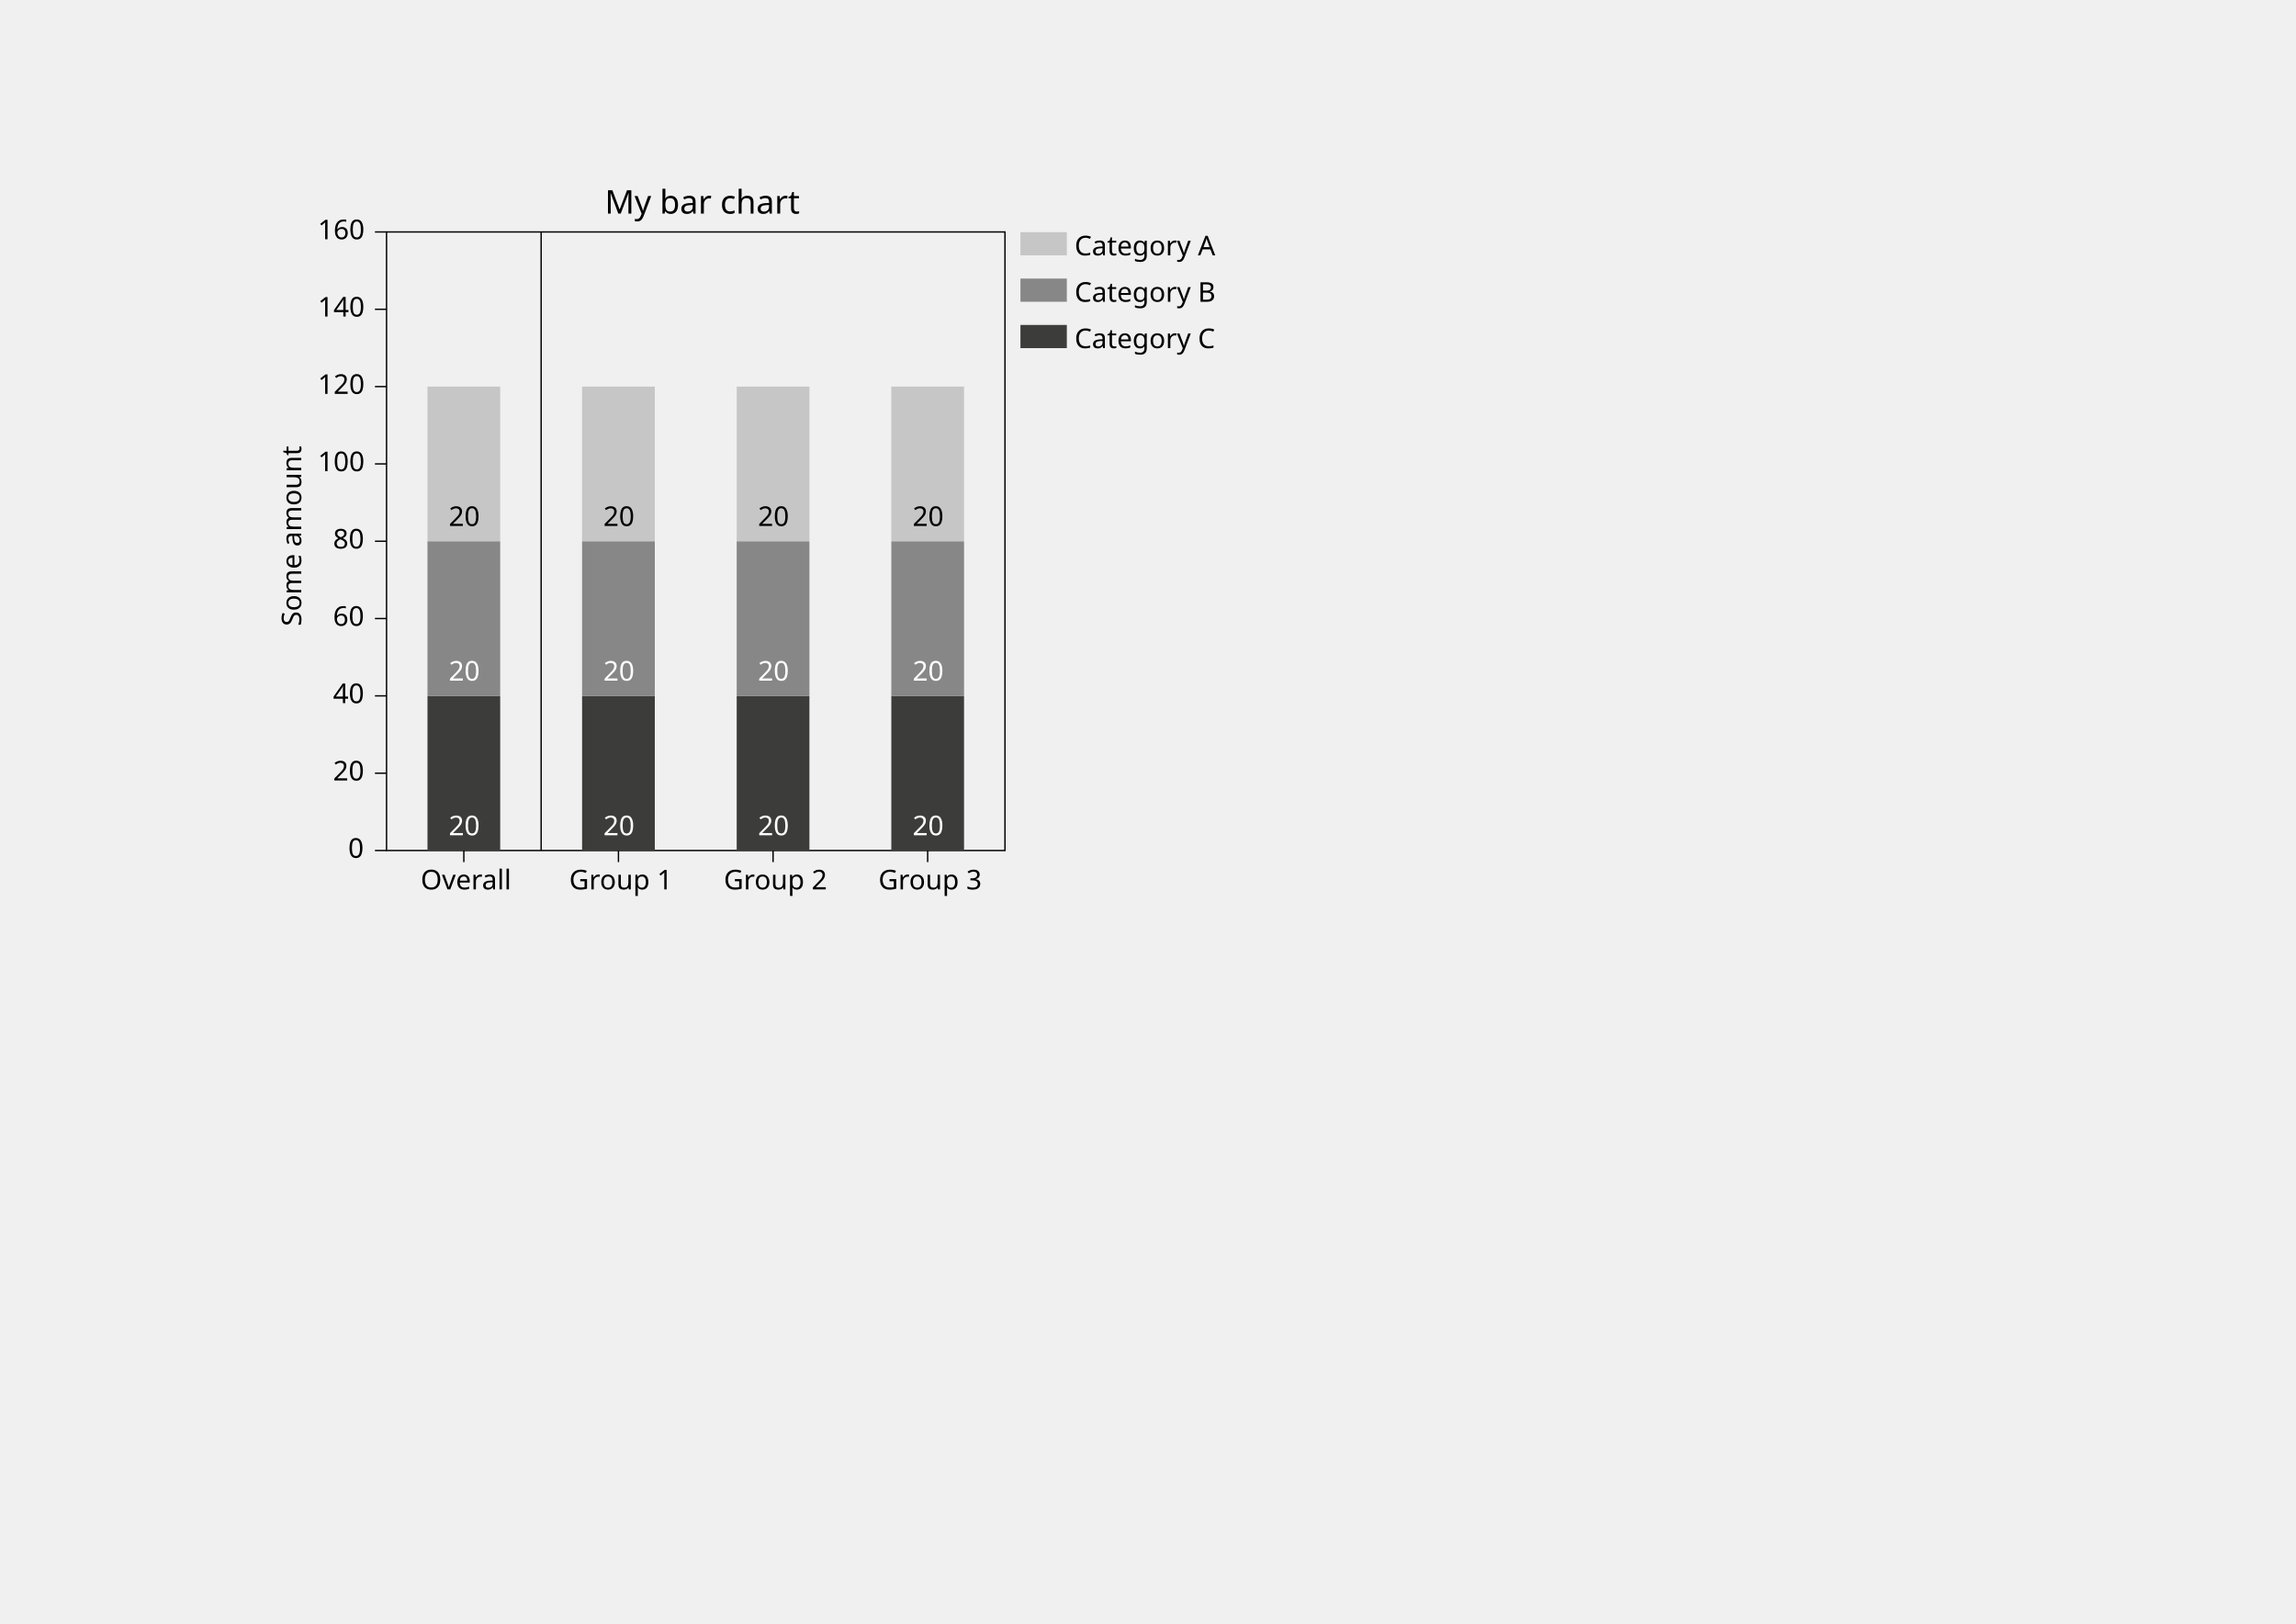
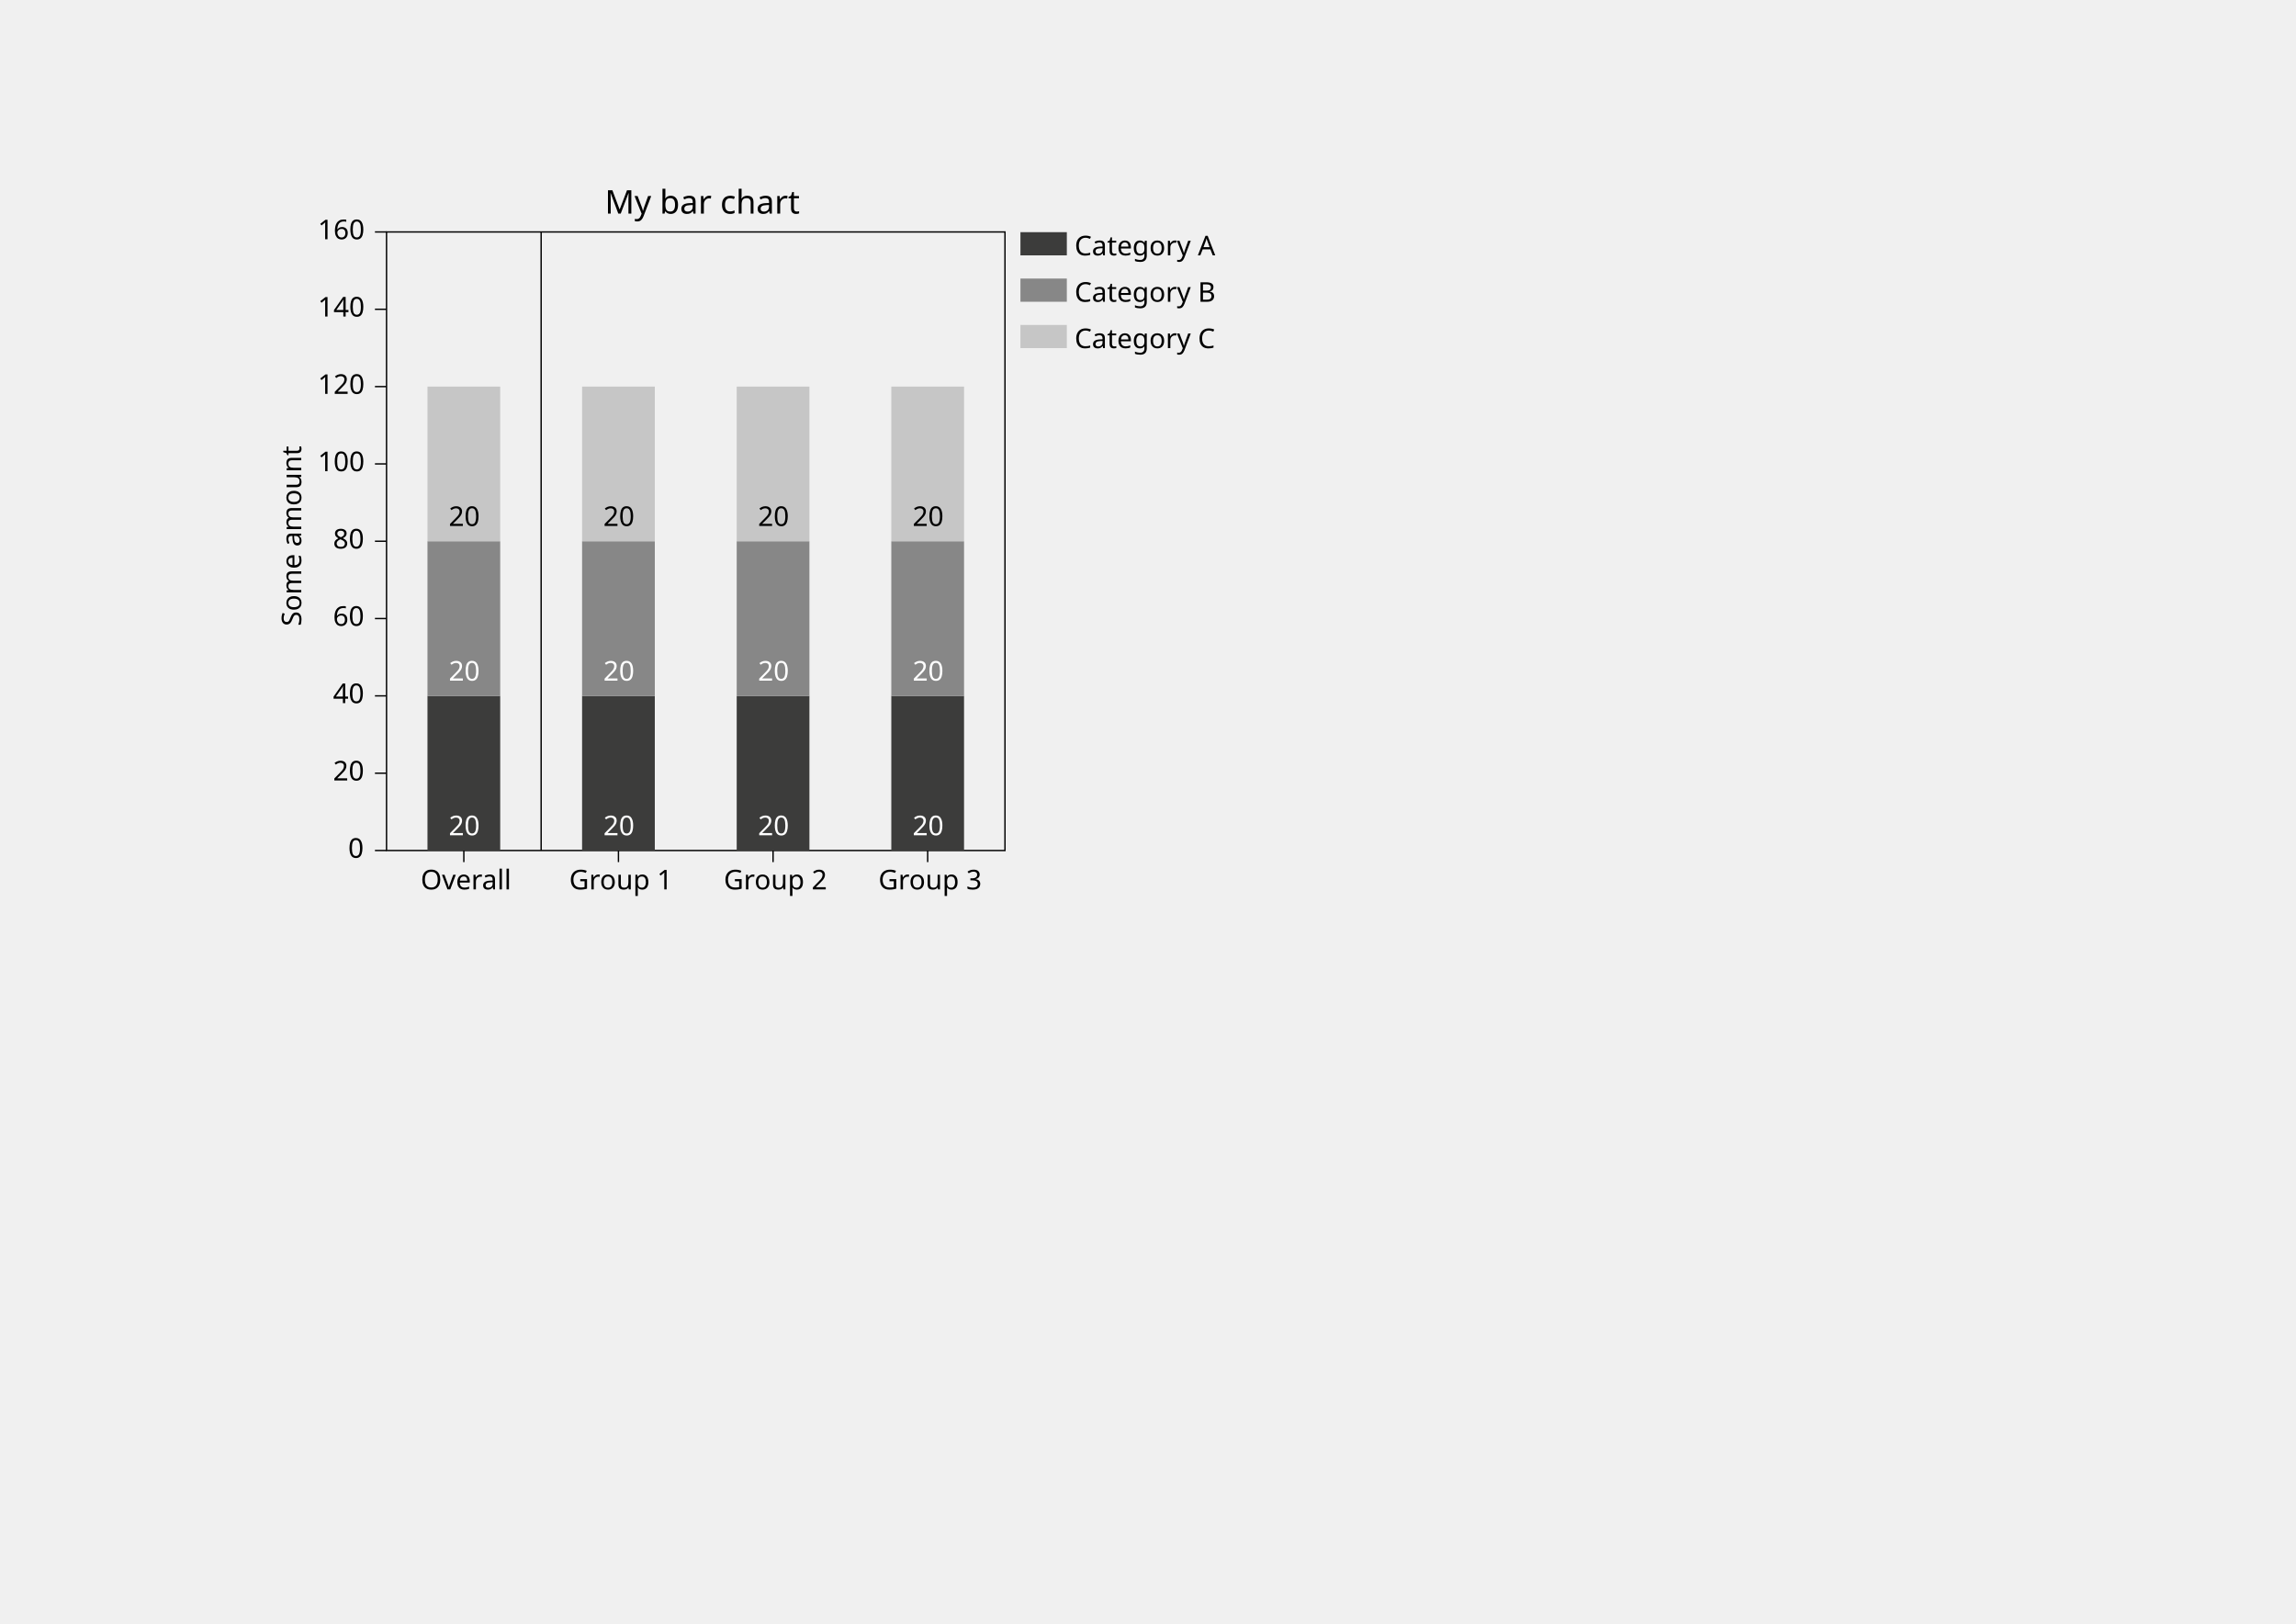
<svg xmlns="http://www.w3.org/2000/svg" version="1.1" id="Ebene_1" x="0px" y="0px" width="841.89px" height="595.28px" viewBox="0 0 841.89 595.28" enable-background="new 0 0 841.89 595.28" xml:space="preserve">
  <rect id="frame" x="141.732" y="85.04" fill="none" stroke="#000000" stroke-width="0.5" stroke-miterlimit="10" width="226.771" height="226.772" />
  <text transform="matrix(1 0 0 1 154.2412 326.0625)" font-family="'ArialMT'" font-size="10">Overall</text>
  <text transform="matrix(1 0 0 1 208.7051 326.0625)" font-family="'ArialMT'" font-size="10">Group 1</text>
  <text transform="matrix(1 0 0 1 265.3979 326.0625)" font-family="'ArialMT'" font-size="10">Group 2</text>
  <text transform="matrix(1 0 0 1 322.0908 326.0625)" font-family="'ArialMT'" font-size="10">Group 3</text>
  <line fill="none" stroke="#000000" stroke-width="0.5" stroke-miterlimit="10" x1="170.079" y1="311.812" x2="170.079" y2="316.063" />
  <line fill="none" stroke="#000000" stroke-width="0.5" stroke-miterlimit="10" x1="226.771" y1="311.812" x2="226.771" y2="316.063" />
  <line fill="none" stroke="#000000" stroke-width="0.5" stroke-miterlimit="10" x1="283.464" y1="311.812" x2="283.464" y2="316.063" />
  <line fill="none" stroke="#000000" stroke-width="0.5" stroke-miterlimit="10" x1="340.157" y1="311.812" x2="340.157" y2="316.063" />
-   <rect x="374.173" y="85.117" fill="#C6C6C6" width="17.008" height="8.504" />
+   <rect x="374.173" y="85.117" fill="#3C3C3B" width="17.008" height="8.504" />
  <text transform="matrix(1 0 0 1 394.0156 93.6211)" font-family="'ArialMT'" font-size="10">Category A</text>
  <rect x="374.173" y="102.124" fill="#878787" width="17.008" height="8.504" />
  <text transform="matrix(1 0 0 1 394.0156 110.6284)" font-family="'ArialMT'" font-size="10">Category B</text>
-   <rect x="374.173" y="119.129" fill="#3C3C3B" width="17.008" height="8.504" />
+   <rect x="374.173" y="119.129" fill="#C6C6C6" width="17.008" height="8.504" />
  <text transform="matrix(1 0 0 1 394.0156 127.6348)" font-family="'ArialMT'" font-size="10">Category C</text>
  <line fill="none" stroke="#000000" stroke-width="0.5" stroke-miterlimit="10" x1="141.732" y1="85.04" x2="137.48" y2="85.04" />
  <line fill="none" stroke="#000000" stroke-width="0.5" stroke-miterlimit="10" x1="141.732" y1="113.386" x2="137.48" y2="113.386" />
  <line fill="none" stroke="#000000" stroke-width="0.5" stroke-miterlimit="10" x1="141.732" y1="141.732" x2="137.48" y2="141.732" />
  <line fill="none" stroke="#000000" stroke-width="0.5" stroke-miterlimit="10" x1="141.732" y1="170.078" x2="137.48" y2="170.078" />
  <line fill="none" stroke="#000000" stroke-width="0.5" stroke-miterlimit="10" x1="141.732" y1="198.424" x2="137.48" y2="198.424" />
  <line fill="none" stroke="#000000" stroke-width="0.5" stroke-miterlimit="10" x1="141.732" y1="226.771" x2="137.48" y2="226.771" />
  <line fill="none" stroke="#000000" stroke-width="0.5" stroke-miterlimit="10" x1="141.732" y1="255.117" x2="137.48" y2="255.117" />
  <line fill="none" stroke="#000000" stroke-width="0.5" stroke-miterlimit="10" x1="141.732" y1="283.463" x2="137.48" y2="283.463" />
  <line fill="none" stroke="#000000" stroke-width="0.5" stroke-miterlimit="10" x1="141.732" y1="311.81" x2="137.48" y2="311.81" />
  <text transform="matrix(1 0 0 1 221.7754 78.3081)" font-family="'ArialMT'" font-size="12">My bar chart</text>
  <text transform="matrix(1 0 0 1 127.667 314.4785)" font-family="'ArialMT'" font-size="10">0</text>
  <text transform="matrix(1 0 0 1 122.1055 286.1318)" font-family="'ArialMT'" font-size="10">20</text>
  <text transform="matrix(1 0 0 1 122.1055 257.7852)" font-family="'ArialMT'" font-size="10">40</text>
  <text transform="matrix(1 0 0 1 122.1055 229.4385)" font-family="'ArialMT'" font-size="10">60</text>
  <text transform="matrix(1 0 0 1 122.1055 201.0918)" font-family="'ArialMT'" font-size="10">80</text>
  <text transform="matrix(1 0 0 1 116.5439 172.7451)" font-family="'ArialMT'" font-size="10">100</text>
  <text transform="matrix(1 0 0 1 116.5439 144.3984)" font-family="'ArialMT'" font-size="10">120</text>
  <text transform="matrix(1 0 0 1 116.5439 116.0518)" font-family="'ArialMT'" font-size="10">140</text>
  <text transform="matrix(1 0 0 1 116.5439 87.7051)" font-family="'ArialMT'" font-size="10">160</text>
-   <text transform="matrix(4.489659e-011 -1 1 4.489659e-011 110.4619 229.5532)" font-family="'ArialMT'" font-size="10">Some amount</text>
+   <text transform="matrix(0 -1 1 0 110.4619 229.5532)" font-family="'ArialMT'" font-size="10">Some amount</text>
  <line fill="none" stroke="#000000" stroke-width="0.5" stroke-miterlimit="10" x1="198.425" y1="311.812" x2="198.425" y2="85.04" />
  <g id="overall">
    <rect x="156.746" y="255.119" fill="#3C3C3B" width="26.667" height="56.693" />
    <rect x="156.746" y="198.425" fill="#878787" width="26.667" height="56.693" />
    <rect x="156.746" y="141.732" fill="#C6C6C6" width="26.667" height="56.693" />
    <text transform="matrix(1 0 0 1 164.5171 306.2188)" fill="#FFFFFF" font-family="'ArialMT'" font-size="10">20</text>
    <text transform="matrix(1 0 0 1 164.5171 249.5259)" fill="#FFFFFF" font-family="'ArialMT'" font-size="10">20</text>
    <text transform="matrix(1 0 0 1 164.5171 192.833)" font-family="'ArialMT'" font-size="10">20</text>
  </g>
  <g id="subgroups">
    <g>
      <rect x="213.438" y="255.119" fill="#3C3C3B" width="26.667" height="56.693" />
      <rect x="213.438" y="198.425" fill="#878787" width="26.667" height="56.693" />
      <rect x="213.438" y="141.732" fill="#C6C6C6" width="26.667" height="56.693" />
      <text transform="matrix(1 0 0 1 221.21 306.2188)" fill="#FFFFFF" font-family="'ArialMT'" font-size="10">20</text>
      <text transform="matrix(1 0 0 1 221.21 249.5259)" fill="#FFFFFF" font-family="'ArialMT'" font-size="10">20</text>
      <text transform="matrix(1 0 0 1 221.21 192.833)" font-family="'ArialMT'" font-size="10">20</text>
    </g>
    <g>
      <rect x="270.131" y="255.119" fill="#3C3C3B" width="26.667" height="56.693" />
      <rect x="270.131" y="198.425" fill="#878787" width="26.667" height="56.693" />
      <rect x="270.131" y="141.732" fill="#C6C6C6" width="26.667" height="56.693" />
      <text transform="matrix(1 0 0 1 277.9028 306.2188)" fill="#FFFFFF" font-family="'ArialMT'" font-size="10">20</text>
      <text transform="matrix(1 0 0 1 277.9028 249.5259)" fill="#FFFFFF" font-family="'ArialMT'" font-size="10">20</text>
      <text transform="matrix(1 0 0 1 277.9028 192.833)" font-family="'ArialMT'" font-size="10">20</text>
    </g>
    <g>
      <rect x="326.824" y="255.119" fill="#3C3C3B" width="26.667" height="56.693" />
      <rect x="326.824" y="198.425" fill="#878787" width="26.667" height="56.693" />
      <rect x="326.824" y="141.732" fill="#C6C6C6" width="26.667" height="56.693" />
      <text transform="matrix(1 0 0 1 334.5957 306.2188)" fill="#FFFFFF" font-family="'ArialMT'" font-size="10">20</text>
      <text transform="matrix(1 0 0 1 334.5957 249.5259)" fill="#FFFFFF" font-family="'ArialMT'" font-size="10">20</text>
      <text transform="matrix(1 0 0 1 334.5957 192.833)" font-family="'ArialMT'" font-size="10">20</text>
    </g>
  </g>
</svg>
